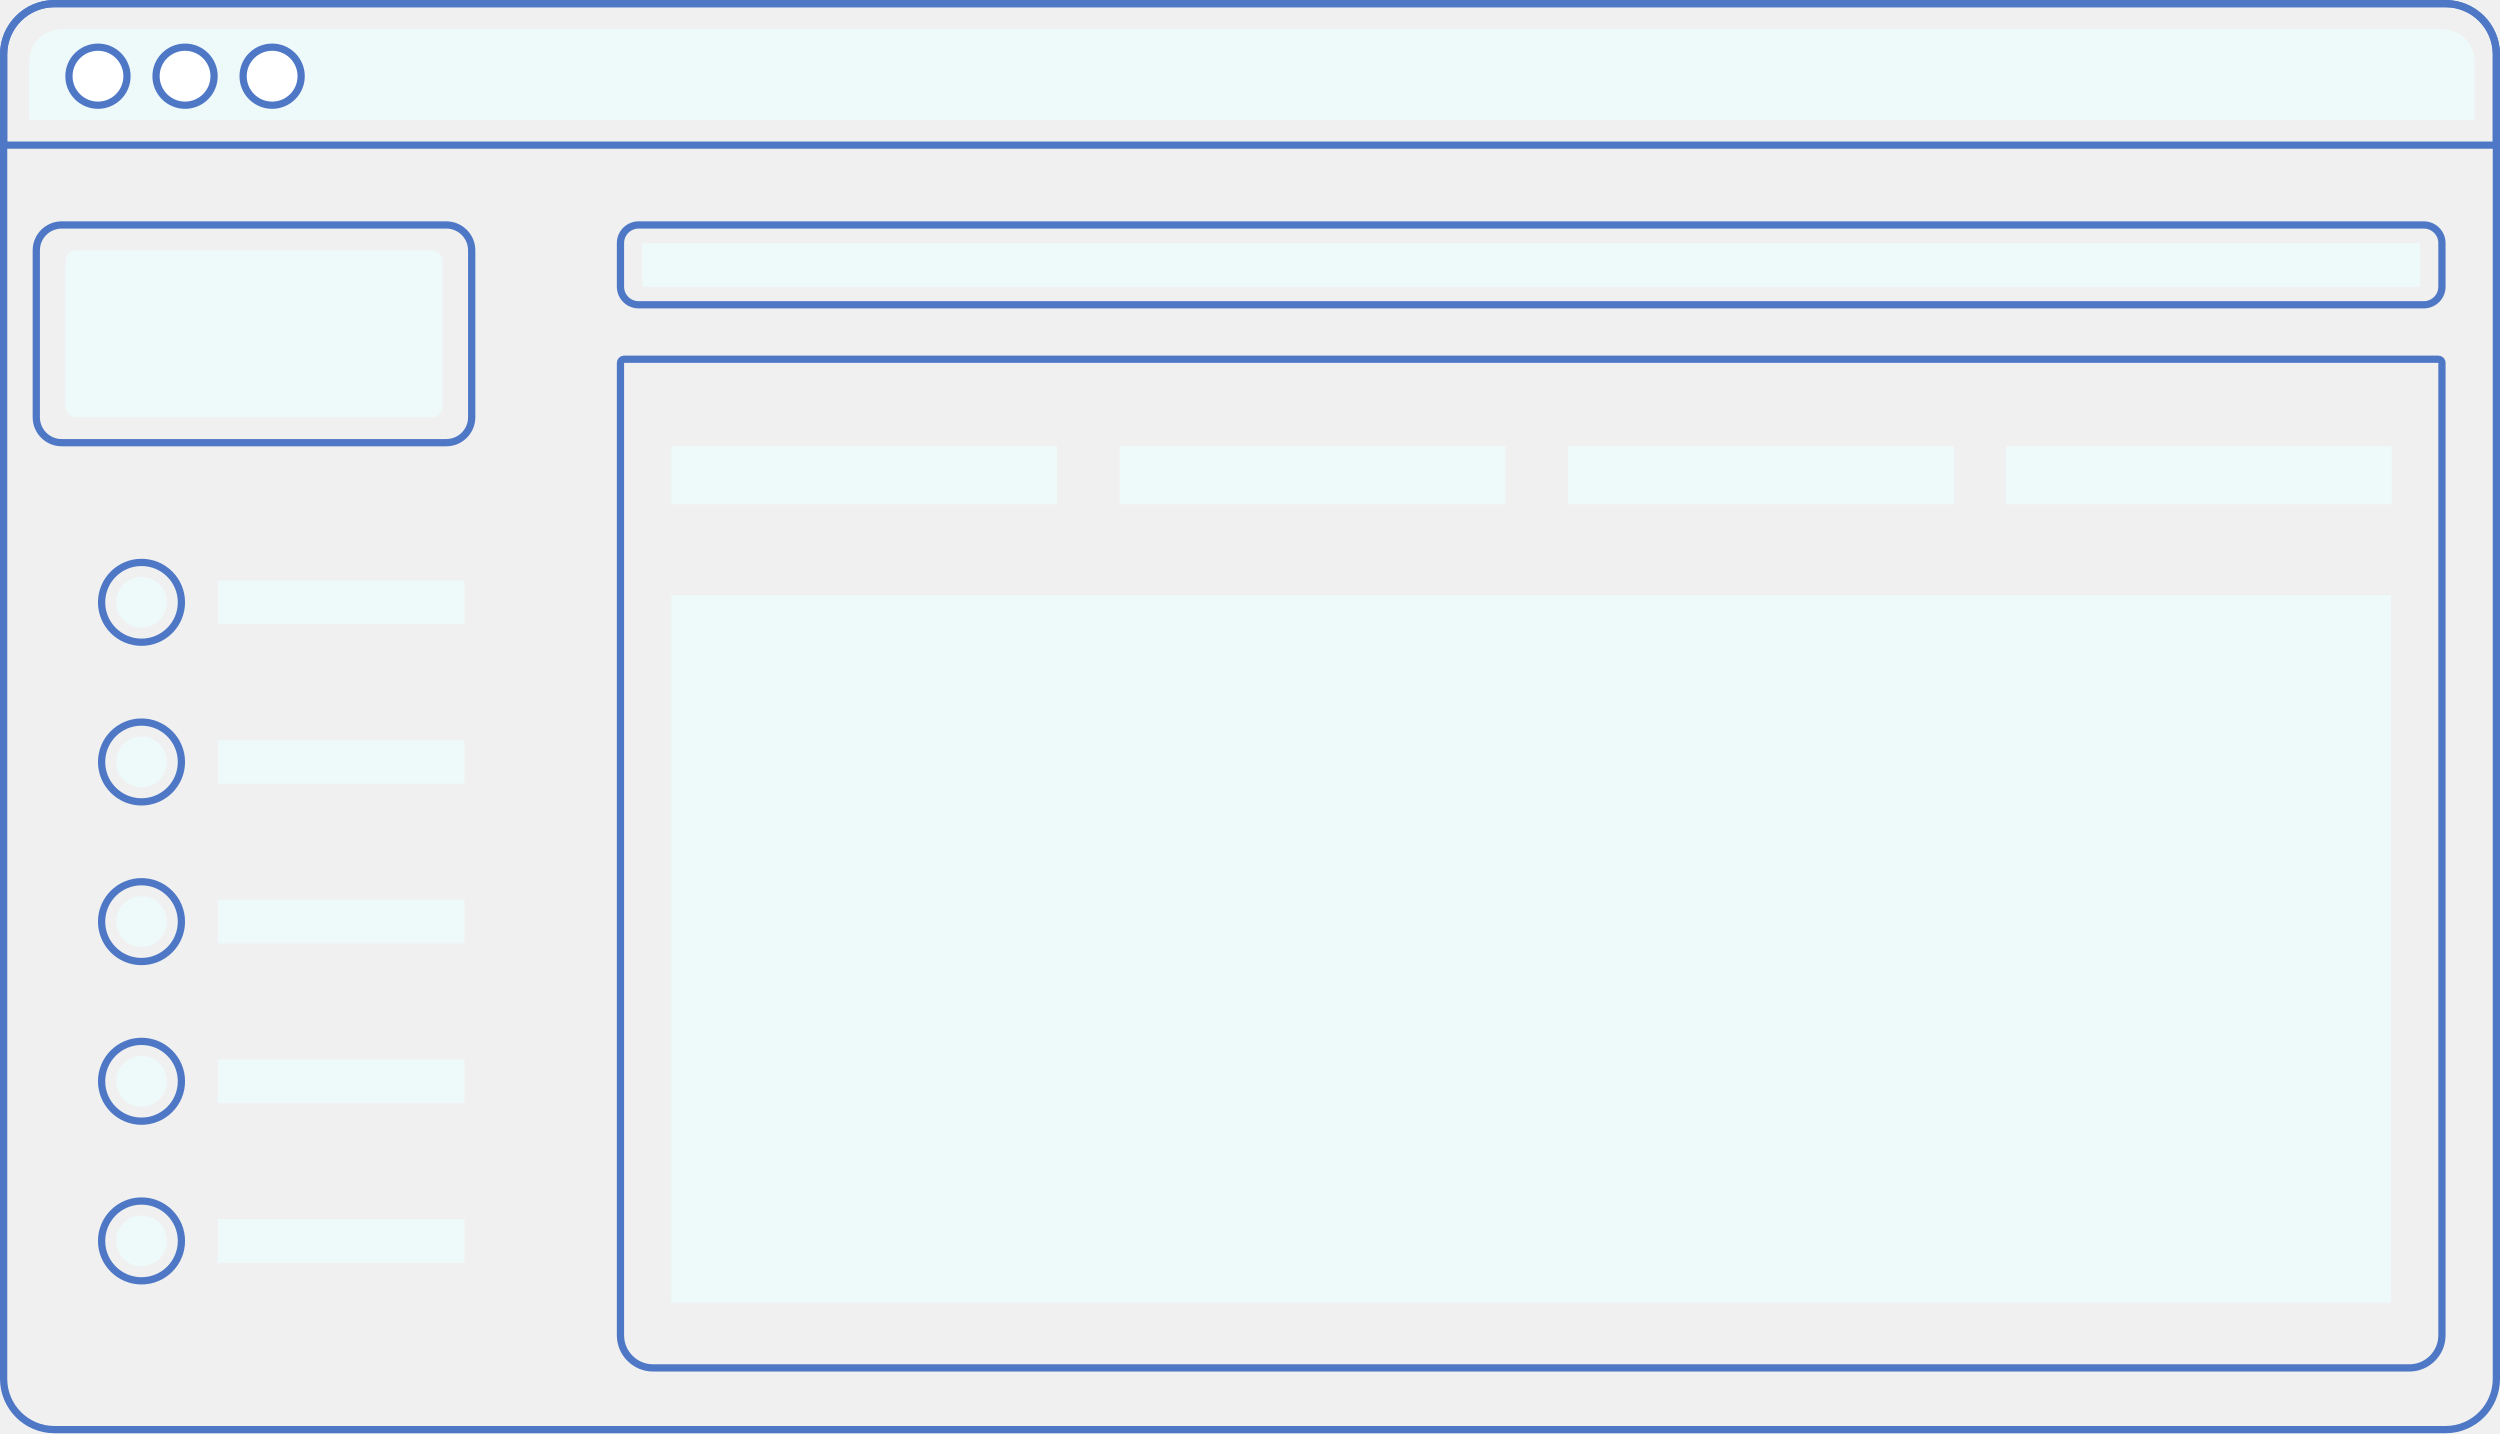
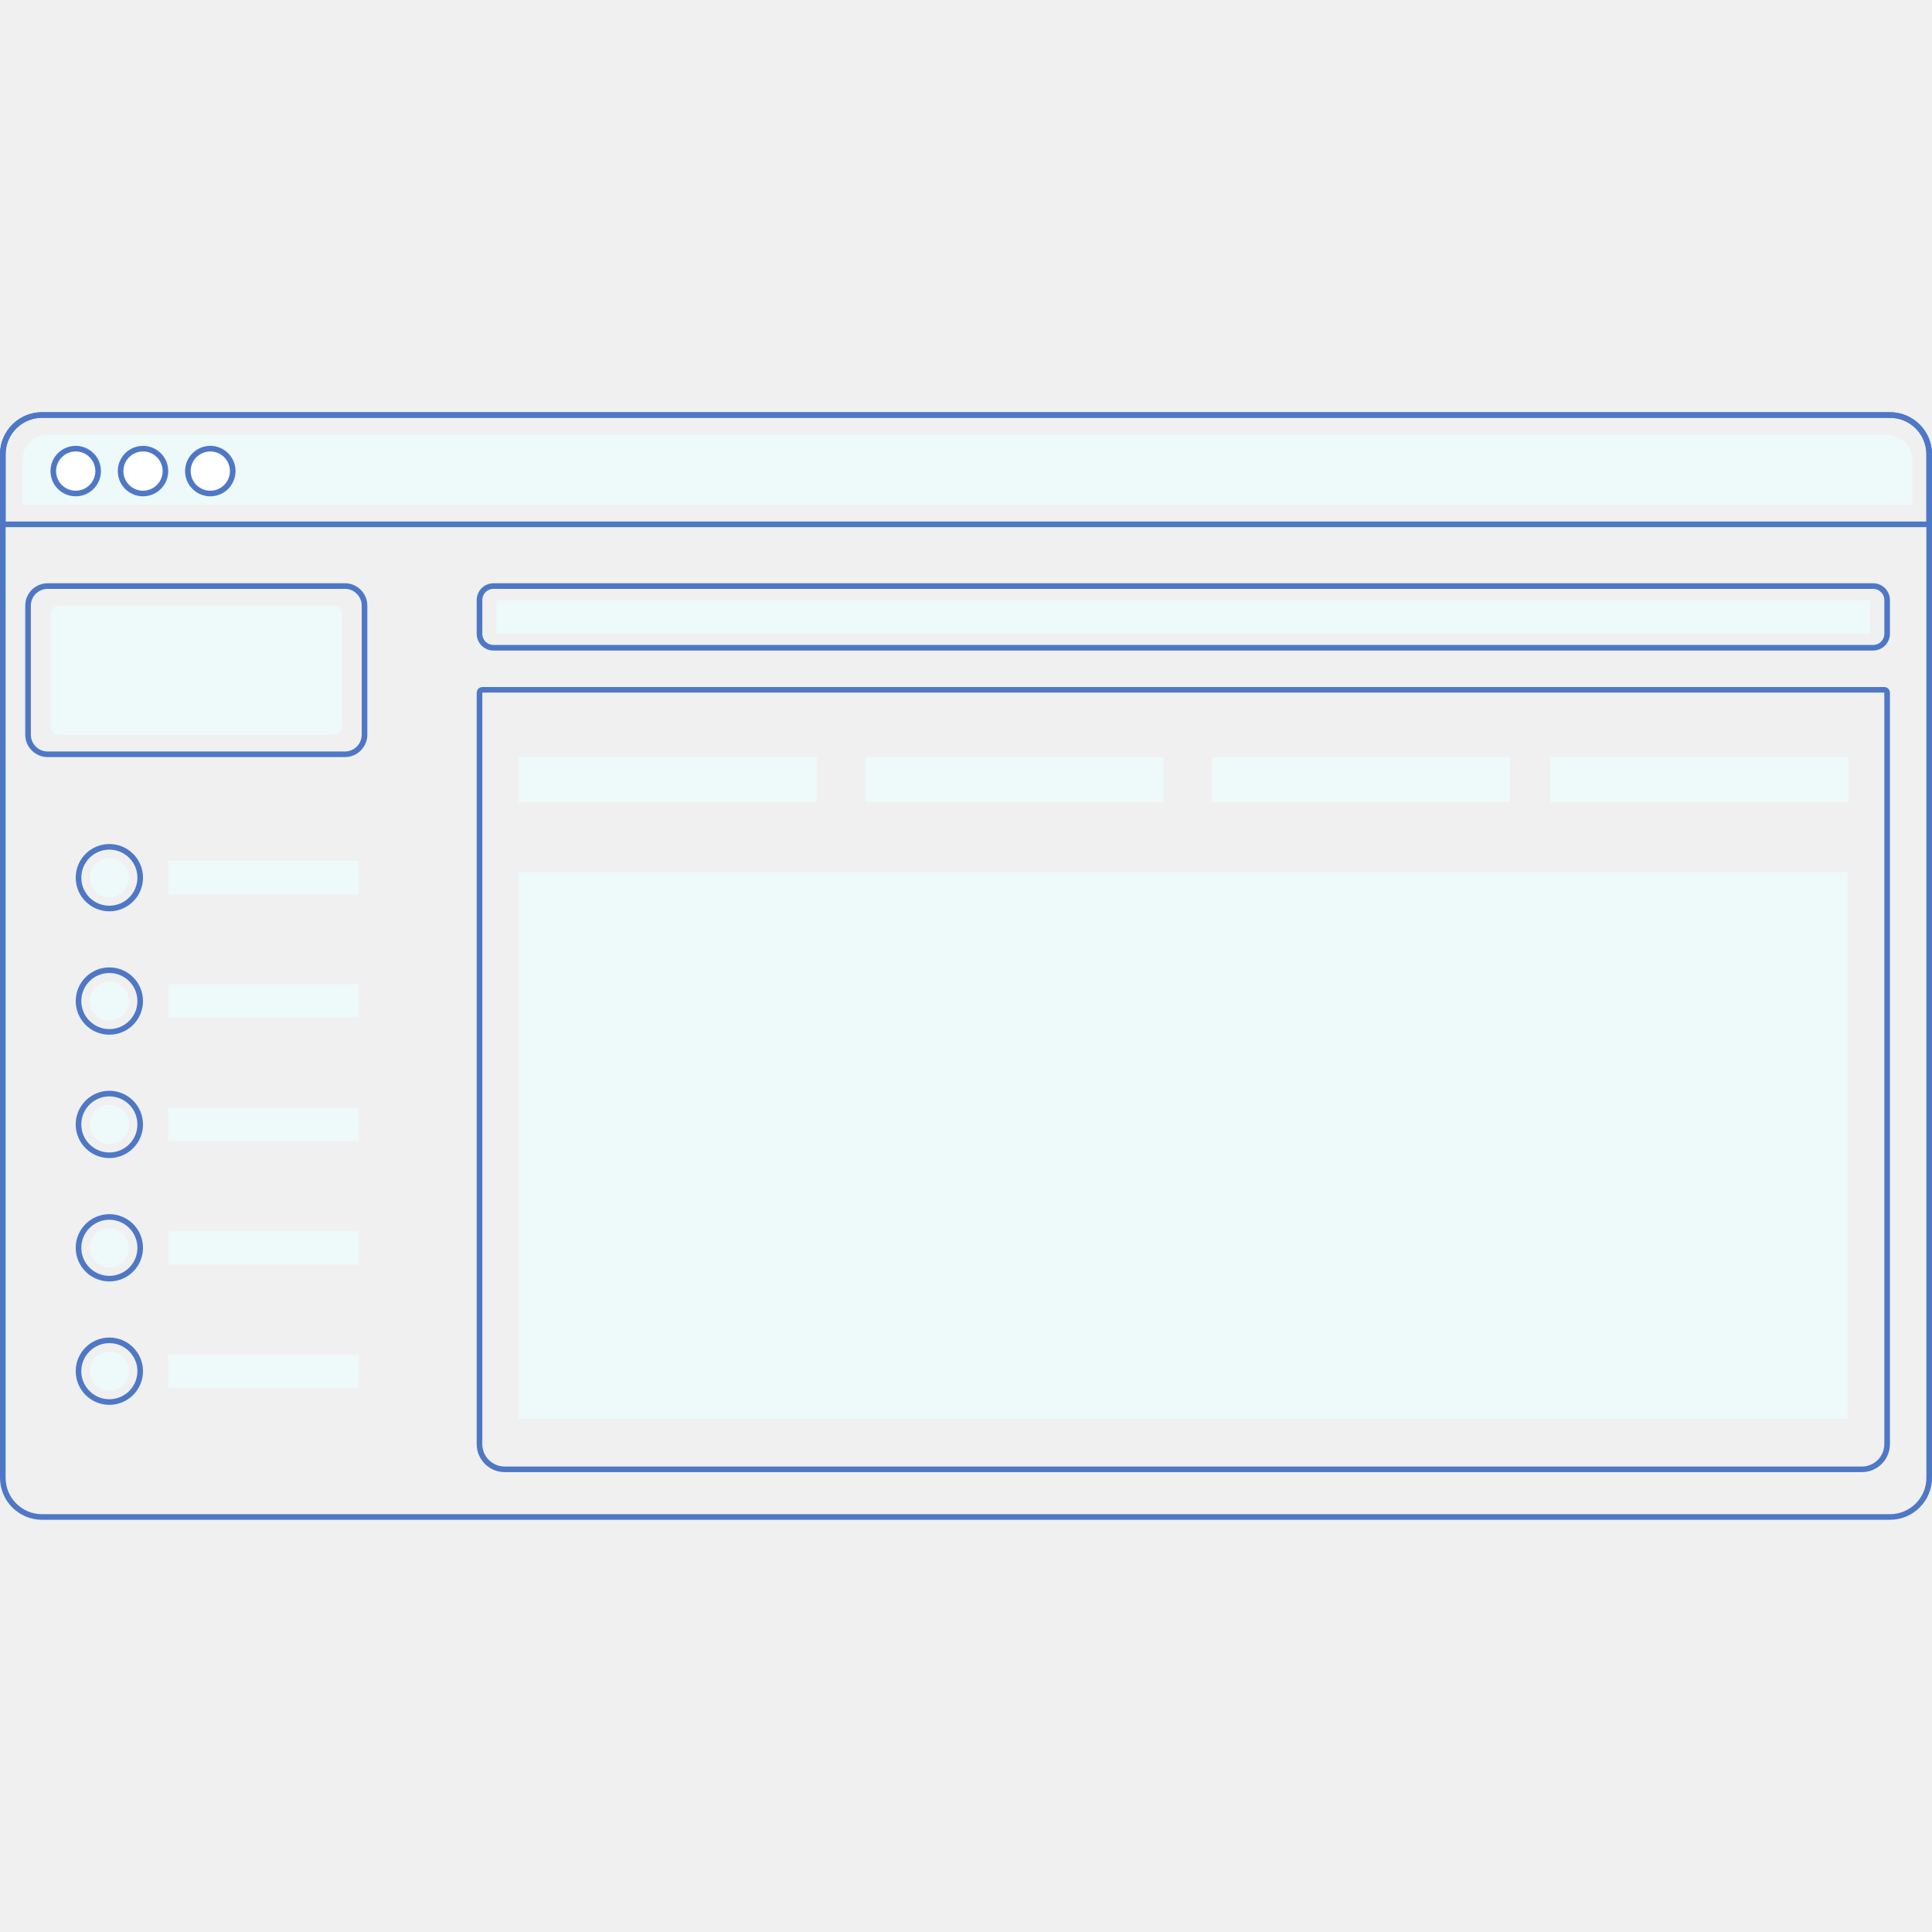
- <svg xmlns="http://www.w3.org/2000/svg" viewBox="0 0 689 395">
+ <svg xmlns="http://www.w3.org/2000/svg" width="100" height="100" viewBox="0 0 689 395">
  <defs>
    <style>.a,.e{fill:none;}.a,.c{stroke:#4e78c6;stroke-width:2px;}.b{fill:#eef9fa;}.c{fill:#fff;}.d{stroke:none;}</style>
  </defs>
  <g transform="translate(-29 -60)">
    <g class="a" transform="translate(29 60)">
      <path class="d" d="M15,0H674a15,15,0,0,1,15,15V41a0,0,0,0,1,0,0H0a0,0,0,0,1,0,0V15A15,15,0,0,1,15,0Z" />
      <path class="e" d="M15,1H674a14,14,0,0,1,14,14V39a1,1,0,0,1-1,1H2a1,1,0,0,1-1-1V15A14,14,0,0,1,15,1Z" />
    </g>
    <path class="b" d="M9,0H665a9,9,0,0,1,9,9V25a0,0,0,0,1,0,0H0a0,0,0,0,1,0,0V9A9,9,0,0,1,9,0Z" transform="translate(37 68)" />
    <g class="c" transform="translate(47 72)">
      <circle class="d" cx="9" cy="9" r="9" />
      <circle class="e" cx="9" cy="9" r="8" />
    </g>
    <g class="c" transform="translate(71 72)">
      <circle class="d" cx="9" cy="9" r="9" />
      <circle class="e" cx="9" cy="9" r="8" />
    </g>
    <g class="c" transform="translate(95 72)">
      <circle class="d" cx="9" cy="9" r="9" />
      <circle class="e" cx="9" cy="9" r="8" />
    </g>
    <rect class="b" width="104" height="46" rx="3" transform="translate(47 129)" />
    <g class="a" transform="translate(38 121)">
      <rect class="d" width="122" height="62" rx="8" />
      <rect class="e" x="1" y="1" width="120" height="60" rx="7" />
    </g>
    <g class="a" transform="translate(199 121)">
      <rect class="d" width="504" height="24" rx="6" />
      <rect class="e" x="1" y="1" width="502" height="22" rx="5" />
    </g>
    <g class="a" transform="translate(199 158)">
      <path class="d" d="M0,0H504a0,0,0,0,1,0,0V270a10,10,0,0,1-10,10H10A10,10,0,0,1,0,270V0A0,0,0,0,1,0,0Z" />
      <path class="e" d="M2,1H502a1,1,0,0,1,1,1V270a9,9,0,0,1-9,9H10a9,9,0,0,1-9-9V2A1,1,0,0,1,2,1Z" />
    </g>
    <g transform="translate(0 13)">
      <rect class="b" width="106.331" height="16" transform="translate(214 170)" />
      <rect class="b" width="106.331" height="16" transform="translate(337.574 170)" />
      <rect class="b" width="106.331" height="16" transform="translate(461.148 170)" />
      <rect class="b" width="106.331" height="16" transform="translate(581.849 170)" />
    </g>
    <rect class="b" width="474" height="195" transform="translate(214 224)" />
    <rect class="b" width="490" height="12" transform="translate(206 127)" />
    <g class="a" transform="translate(29 60)">
      <rect class="d" width="689" height="395" rx="15" />
      <rect class="e" x="1" y="1" width="687" height="393" rx="14" />
    </g>
    <g transform="translate(9)">
      <g class="a" transform="translate(47 214)">
        <circle class="d" cx="12" cy="12" r="12" />
        <circle class="e" cx="12" cy="12" r="11" />
      </g>
      <circle class="b" cx="7" cy="7" r="7" transform="translate(52 219)" />
    </g>
    <g transform="translate(9 44)">
      <g class="a" transform="translate(47 214)">
        <circle class="d" cx="12" cy="12" r="12" />
        <circle class="e" cx="12" cy="12" r="11" />
      </g>
      <circle class="b" cx="7" cy="7" r="7" transform="translate(52 219)" />
    </g>
    <g transform="translate(9 88)">
      <g class="a" transform="translate(47 214)">
        <circle class="d" cx="12" cy="12" r="12" />
        <circle class="e" cx="12" cy="12" r="11" />
      </g>
      <circle class="b" cx="7" cy="7" r="7" transform="translate(52 219)" />
    </g>
    <g transform="translate(9 132)">
      <g class="a" transform="translate(47 214)">
        <circle class="d" cx="12" cy="12" r="12" />
        <circle class="e" cx="12" cy="12" r="11" />
      </g>
      <circle class="b" cx="7" cy="7" r="7" transform="translate(52 219)" />
    </g>
    <g transform="translate(9 176)">
      <g class="a" transform="translate(47 214)">
        <circle class="d" cx="12" cy="12" r="12" />
        <circle class="e" cx="12" cy="12" r="11" />
      </g>
      <circle class="b" cx="7" cy="7" r="7" transform="translate(52 219)" />
    </g>
    <rect class="b" width="68" height="12" transform="translate(89 220)" />
    <rect class="b" width="68" height="12" transform="translate(89 264)" />
    <rect class="b" width="68" height="12" transform="translate(89 308)" />
    <rect class="b" width="68" height="12" transform="translate(89 352)" />
    <rect class="b" width="68" height="12" transform="translate(89 396)" />
  </g>
</svg>
